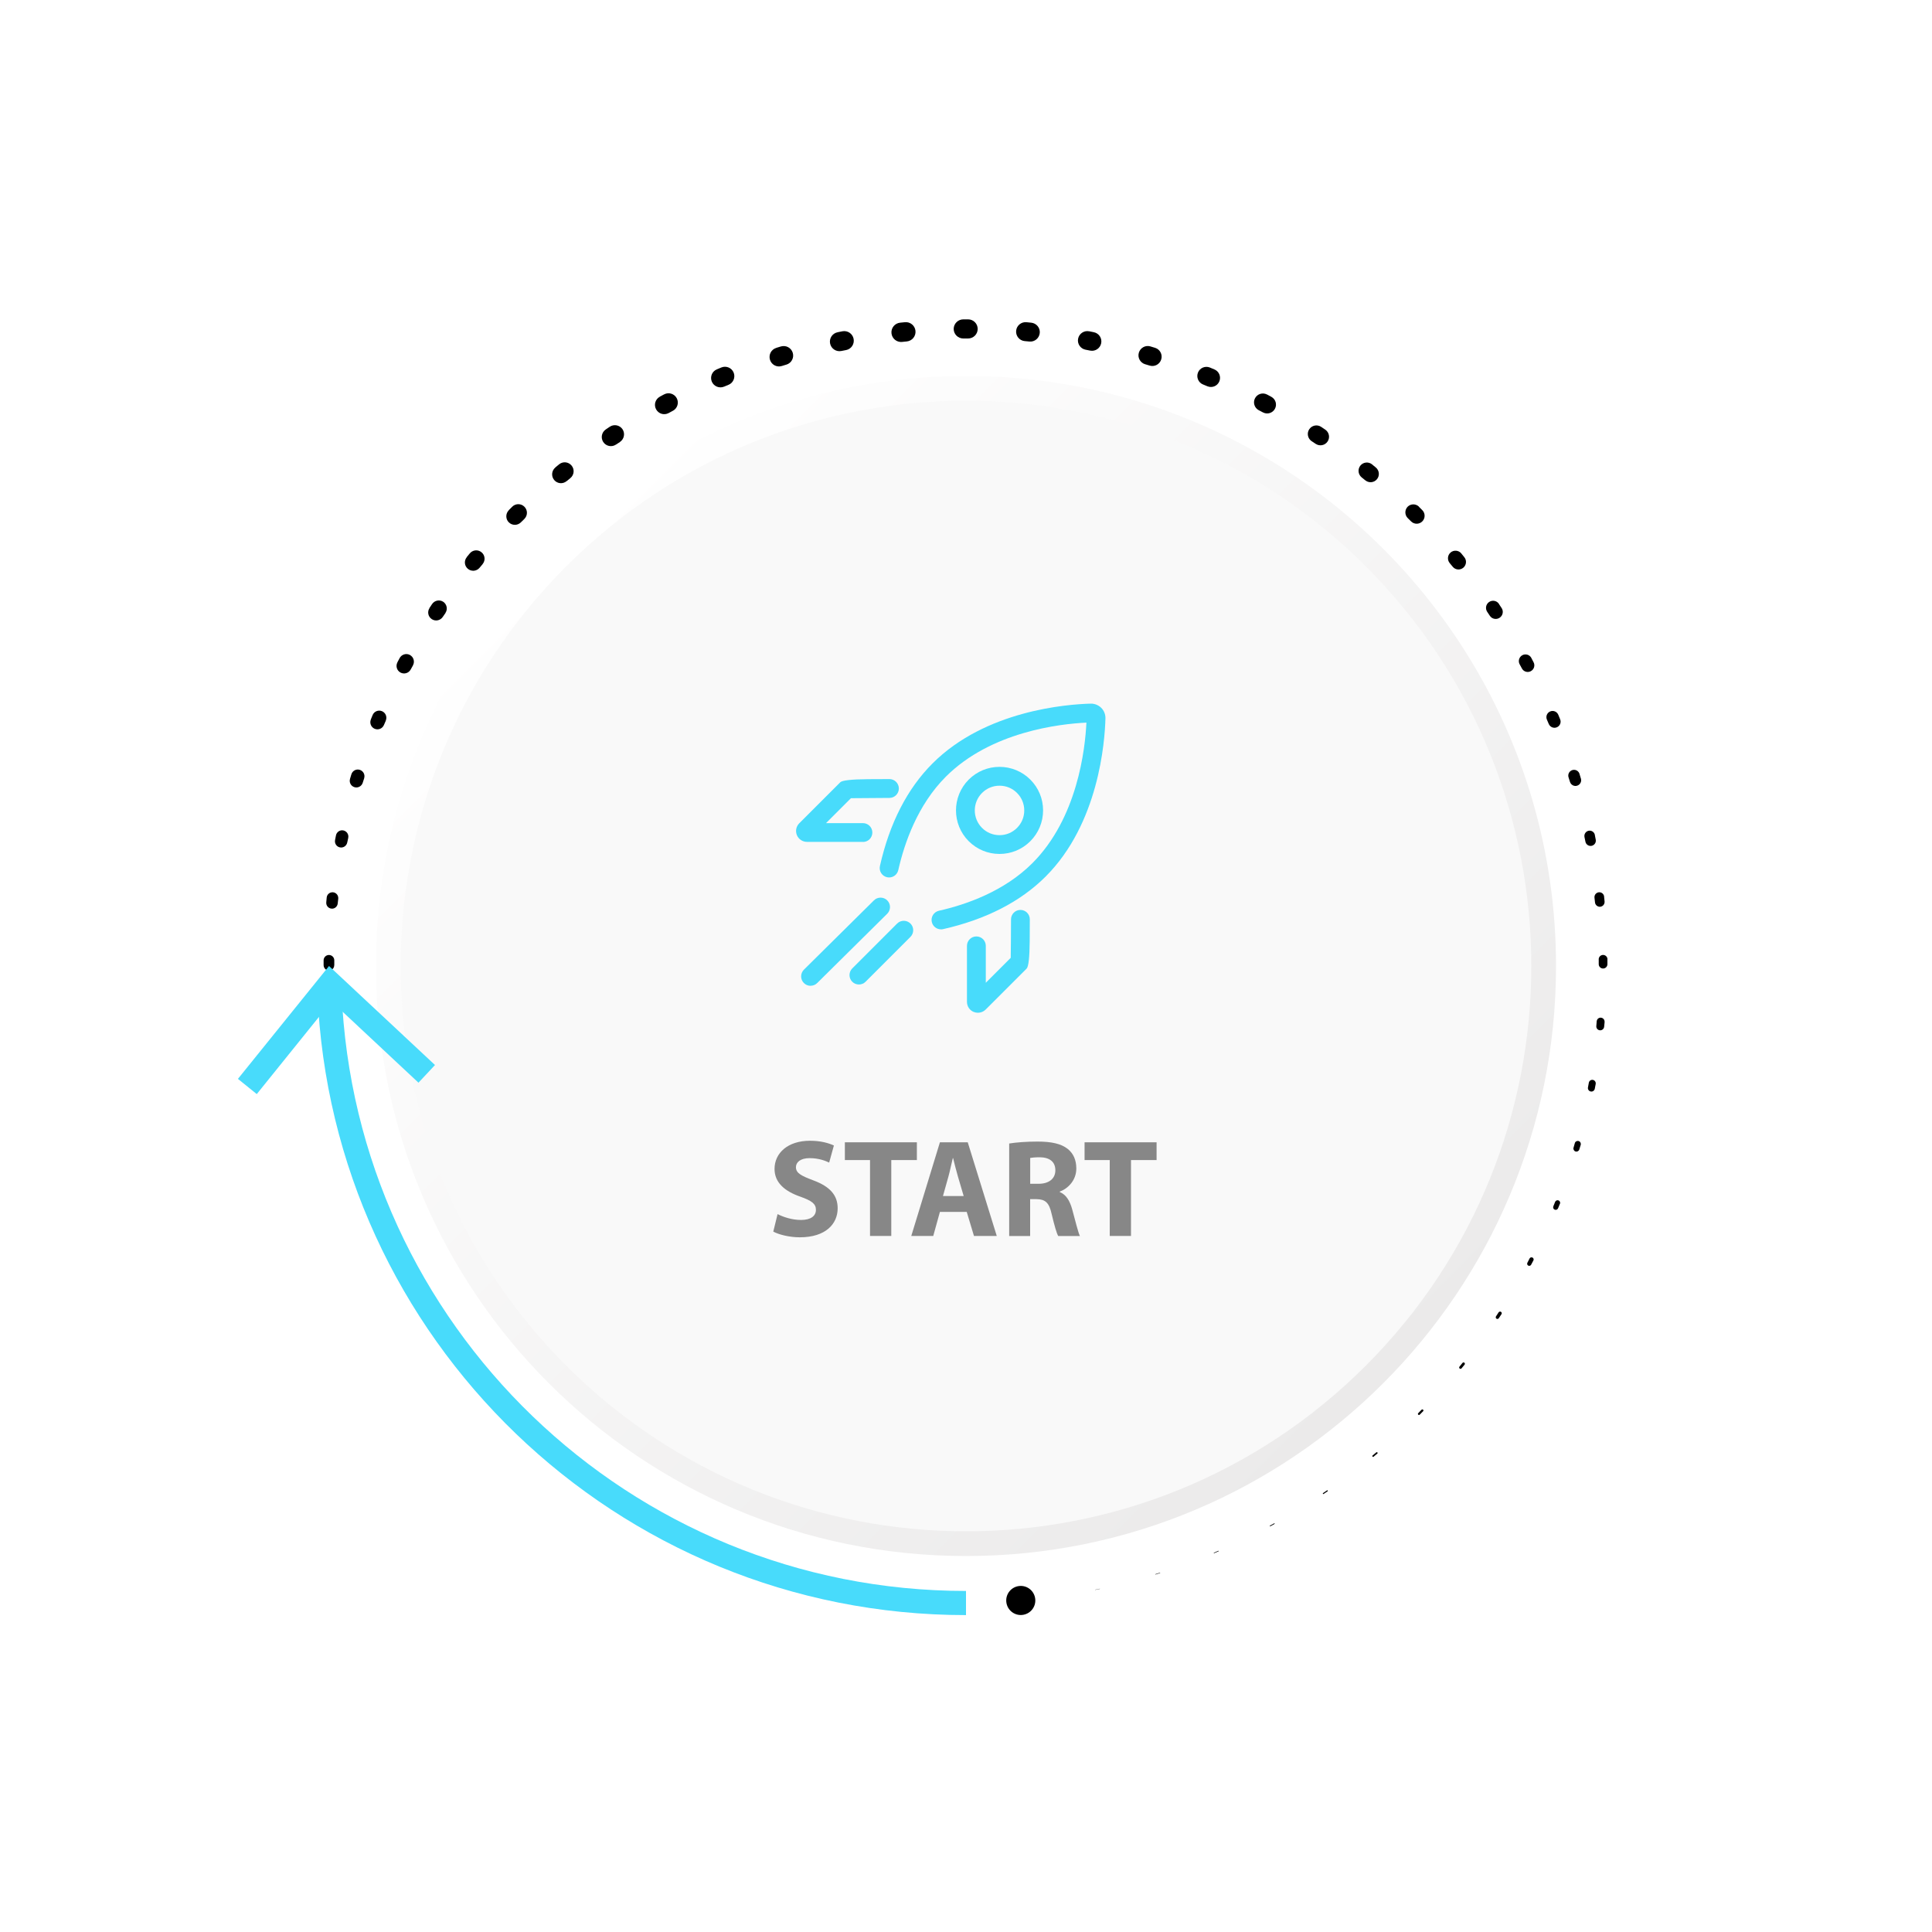
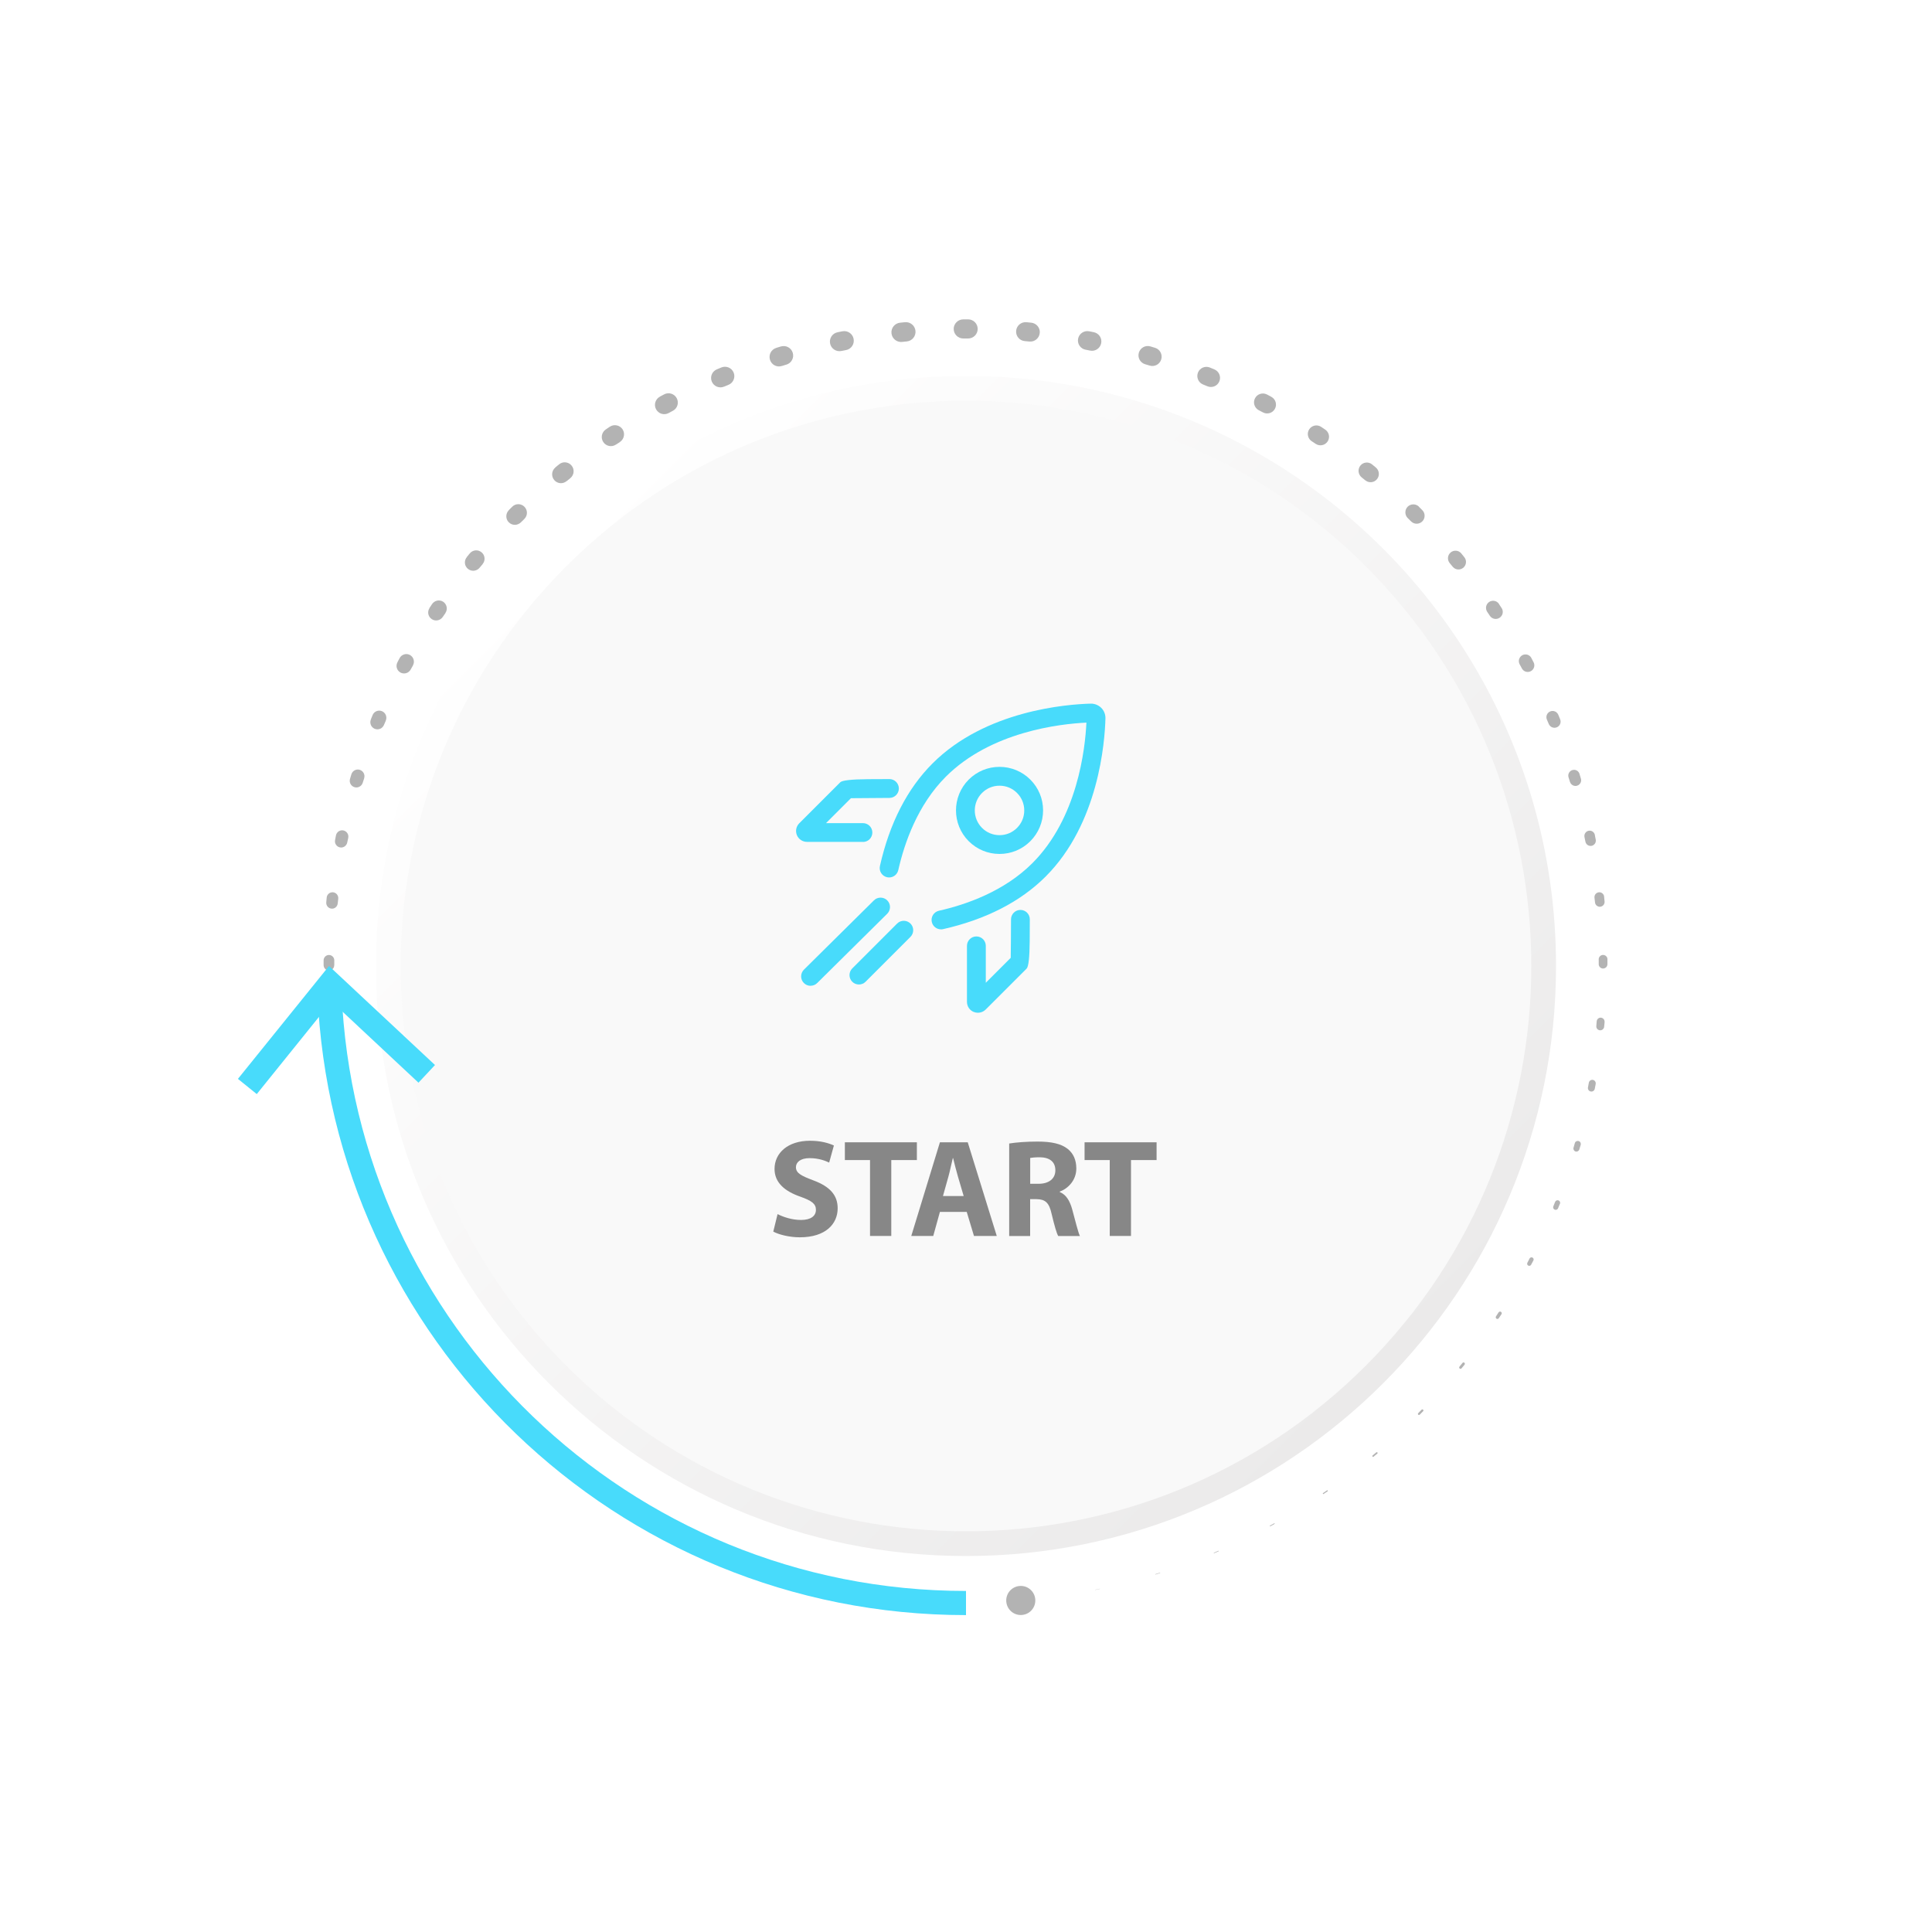
<svg xmlns="http://www.w3.org/2000/svg" id="Layer_1" viewBox="0 0 400 400">
  <defs>
-     <style>.cls-1{fill:url(#linear-gradient);}.cls-2{fill:#f9f9f9;}.cls-3{fill:#878787;}.cls-4{fill:#48dbfb;}.cls-5{fill:none;stroke:#48dbfb;stroke-miterlimit:10;stroke-width:5px;}</style>
+     <style>.cls-1{fill:url(#linear-gradient);}.cls-2{fill:#f9f9f9;}.cls-3{fill:#b3b3b3;}.cls-4{fill:#878787;}.cls-5{fill:#48dbfb;}.cls-6{fill:none;stroke:#48dbfb;stroke-miterlimit:10;stroke-width:5px;}</style>
    <linearGradient id="linear-gradient" x1="453.04" y1="113.62" x2="280.28" y2="286.38" gradientTransform="translate(566.66) rotate(-180) scale(1 -1)" gradientUnits="userSpaceOnUse">
      <stop offset="0" stop-color="#fff" />
      <stop offset="1" stop-color="#ebeaea" />
    </linearGradient>
  </defs>
  <g>
-     <polygon points="211.5 331.39 211 331.43 210.99 331.43 211 331.42 211 331.42 211.5 331.38 211.5 331.38 211.5 331.39" />
-     <path d="M199.09,331.92h-.99s-.02-.02-.02-.03c0-.01,.01-.02,.02-.02h.99s.02,.02,.02,.03c0,.01-.01,.02-.02,.02Z" />
-     <path d="M186.21,331.23l-.99-.1s-.04-.02-.04-.05c0-.02,.02-.04,.05-.04h0l.99,.11s.04,.02,.04,.05c0,.02-.02,.04-.05,.04Z" />
-     <path d="M173.45,329.28l-.97-.2s-.05-.04-.05-.07c0-.03,.04-.05,.07-.05h0l.97,.2s.05,.04,.05,.07c0,.03-.04,.05-.07,.05Z" />
-     <path d="M160.95,326.09l-.95-.3s-.07-.06-.05-.1c.01-.04,.06-.07,.1-.05h0l.94,.3s.07,.06,.05,.1c-.01,.04-.06,.06-.1,.05Z" />
-     <path d="M148.81,321.7l-.92-.39c-.06-.03-.09-.1-.07-.16,.03-.06,.1-.09,.16-.07h0l.91,.39c.06,.03,.09,.1,.06,.16-.03,.06-.1,.09-.16,.06Z" />
-     <path d="M137.15,316.16l-.87-.47c-.09-.05-.12-.16-.07-.24,.05-.09,.16-.12,.24-.07h0l.87,.48c.09,.05,.12,.15,.07,.24-.05,.08-.15,.12-.24,.07Z" />
-     <path d="M126.08,309.5l-.82-.56c-.11-.07-.14-.22-.06-.33,.07-.11,.22-.14,.33-.06h0l.82,.56c.11,.07,.13,.22,.06,.32-.07,.11-.22,.13-.32,.06Z" />
-     <path d="M115.7,301.8l-.77-.63c-.12-.1-.14-.29-.04-.41,.1-.12,.29-.14,.41-.04h0l.76,.64c.12,.1,.14,.28,.04,.4-.1,.12-.28,.14-.4,.04Z" />
-     <path d="M106.1,293.14l-.7-.7c-.14-.14-.14-.38,0-.52,.14-.14,.38-.14,.52,0h0l.69,.72c.14,.14,.14,.37,0,.51-.14,.14-.37,.14-.51,0Z" />
-     <path d="M97.38,283.58l-.63-.77c-.16-.2-.13-.49,.06-.65,.2-.16,.49-.13,.65,.06h0l.62,.78c.16,.19,.13,.48-.07,.64-.19,.16-.48,.13-.64-.06Z" />
-     <path d="M89.62,273.22l-.55-.83c-.17-.25-.1-.6,.15-.77s.6-.1,.77,.15h0l.54,.84c.17,.25,.1,.59-.15,.76-.25,.16-.59,.09-.75-.15Z" />
-     <path d="M82.91,262.13l-.47-.88c-.17-.31-.05-.7,.26-.87,.31-.17,.7-.05,.87,.26h0l.45,.89c.16,.31,.04,.7-.27,.86-.31,.16-.69,.04-.86-.26Z" />
-     <path d="M77.31,250.44l-.38-.92c-.16-.38,.02-.81,.4-.96,.38-.16,.81,.02,.96,.4h0l.36,.93h0c.15,.38-.03,.8-.41,.95-.37,.15-.79-.03-.94-.4Z" />
-     <path d="M72.9,238.24l-.29-.96c-.13-.44,.11-.9,.55-1.03,.44-.13,.9,.11,1.03,.55h0v.02l.28,.95h0c.13,.44-.13,.9-.56,1.02-.43,.12-.88-.12-1.01-.55Z" />
-     <path d="M69.69,225.66l-.2-.98c-.1-.5,.22-.98,.72-1.08,.5-.1,.98,.22,1.08,.72h0v.02l.18,.97h0c.09,.5-.24,.98-.73,1.07-.49,.09-.97-.23-1.06-.72Z" />
-     <path d="M67.73,212.81l-.1-1c-.06-.56,.35-1.05,.91-1.11,.56-.06,1.05,.35,1.11,.91h0v.02l.09,.98h0c.05,.56-.36,1.05-.92,1.1-.55,.05-1.03-.36-1.09-.9Z" />
-     <path d="M67,199.83v-1c0-.61,.49-1.11,1.1-1.11,.61,0,1.11,.49,1.11,1.1h0v1.01h-.01c0,.62-.5,1.1-1.11,1.1-.6,0-1.08-.5-1.09-1.1Z" />
-     <path d="M67.55,186.82l.09-1c.06-.66,.65-1.14,1.31-1.08,.66,.06,1.14,.65,1.08,1.31h0v.03l-.11,.98h0c-.07,.66-.66,1.14-1.31,1.06-.65-.07-1.12-.65-1.06-1.3Z" />
-     <path d="M69.37,173.93l.19-.98c.14-.7,.82-1.16,1.52-1.02,.7,.14,1.16,.82,1.02,1.52h0v.03l-.21,.96h0c-.15,.7-.83,1.15-1.52,1-.69-.14-1.13-.82-1-1.5Z" />
-     <path d="M72.46,161.27l.29-.96c.22-.73,.99-1.15,1.72-.93,.73,.22,1.15,.99,.93,1.72h0v.03l-.3,.93h0c-.23,.73-1,1.14-1.73,.91-.72-.23-1.12-.99-.9-1.71Z" />
-     <path d="M76.77,148.97l.38-.93c.31-.75,1.17-1.11,1.93-.8,.75,.31,1.11,1.17,.8,1.93h0v.03l-.39,.9h0c-.32,.76-1.18,1.1-1.93,.78-.74-.32-1.08-1.17-.78-1.91Z" />
-     <path d="M82.27,137.14l.47-.89c.41-.76,1.36-1.06,2.12-.65,.76,.41,1.06,1.36,.65,2.12h0v.03l-.48,.86h0c-.42,.77-1.36,1.04-2.12,.63-.75-.41-1.03-1.35-.63-2.1Z" />
-     <path d="M88.9,125.9l.56-.84c.51-.76,1.54-.97,2.3-.47,.76,.51,.97,1.54,.47,2.3h0v.03l-.56,.81h0c-.52,.76-1.54,.96-2.3,.44-.75-.51-.94-1.53-.44-2.28Z" />
-     <path d="M96.62,115.36l.64-.78c.6-.74,1.69-.85,2.43-.24,.74,.6,.85,1.69,.24,2.43h0v.02l-.63,.75h0c-.61,.74-1.69,.84-2.43,.23-.73-.61-.83-1.68-.23-2.41Z" />
-     <path d="M105.34,105.62l.71-.71c.69-.7,1.82-.7,2.52,0s.7,1.82,0,2.52h-.01v.02l-.71,.69h0c-.7,.7-1.82,.69-2.51,0-.69-.69-.68-1.81,0-2.5Z" />
-     <path d="M114.97,96.78l.78-.64c.78-.65,1.94-.54,2.59,.25,.65,.78,.54,1.94-.25,2.59h-.01v.02l-.77,.62h-.01c-.79,.65-1.94,.53-2.58-.26-.63-.78-.52-1.93,.26-2.57Z" />
-     <path d="M125.42,88.91l.83-.56c.87-.58,2.04-.35,2.63,.51,.58,.87,.35,2.04-.51,2.63h-.01v.02l-.83,.54h-.01c-.87,.58-2.04,.34-2.62-.53-.57-.87-.34-2.03,.52-2.61Z" />
-     <path d="M136.61,82.12l.89-.47c.94-.5,2.1-.15,2.61,.79,.5,.94,.15,2.1-.79,2.61h-.02l-.86,.47h-.01c-.94,.51-2.1,.15-2.6-.79-.5-.94-.15-2.1,.79-2.6Z" />
-     <path d="M148.42,76.47l.93-.39c.99-.41,2.13,.06,2.54,1.05,.41,.99-.06,2.13-1.05,2.54h-.02l-.9,.38h-.01c-.99,.41-2.13-.06-2.54-1.05-.41-.99,.06-2.13,1.05-2.53Z" />
-     <path d="M160.72,72.02l.96-.29c1.04-.31,2.13,.27,2.45,1.31s-.27,2.13-1.31,2.45h-.02l-.94,.29h-.01c-1.04,.32-2.13-.27-2.44-1.31-.31-1.04,.27-2.13,1.31-2.44Z" />
-     <path d="M173.41,68.79l.99-.2c1.07-.21,2.12,.48,2.33,1.56s-.48,2.12-1.56,2.33h-.02l-.96,.19h-.01c-1.07,.21-2.11-.49-2.32-1.56-.21-1.07,.48-2.11,1.56-2.32Z" />
-     <path d="M186.35,66.81l1-.1c1.1-.11,2.08,.69,2.19,1.79,.11,1.1-.69,2.08-1.79,2.19h-.01l-.97,.1h-.01c-1.1,.11-2.08-.69-2.19-1.79-.11-1.1,.69-2.08,1.79-2.19h0Z" />
-     <path d="M199.43,66.12h1.01c1.09,0,1.98,.89,1.98,1.98,0,1.09-.89,1.98-1.98,1.98h-1c-1.09,0-1.98-.88-1.99-1.97,0-1.09,.88-1.98,1.98-1.99h0Z" />
-     <path d="M212.51,66.71l1,.1c1.08,.11,1.87,1.07,1.76,2.14-.11,1.08-1.07,1.87-2.14,1.76h0l-.97-.09h-.01c-1.08-.1-1.87-1.06-1.77-2.14,.1-1.08,1.06-1.87,2.14-1.77h0Z" />
-     <path d="M225.47,68.58l.99,.2c1.05,.21,1.74,1.23,1.53,2.28s-1.23,1.74-2.28,1.53h0l-.96-.19h-.01c-1.05-.21-1.74-1.23-1.53-2.28,.21-1.05,1.23-1.74,2.28-1.53h0Z" />
-     <path d="M238.18,71.72l.96,.29c1.02,.31,1.59,1.38,1.28,2.4s-1.38,1.59-2.4,1.28h0l-.93-.28h-.01c-1.02-.31-1.6-1.38-1.29-2.4,.31-1.02,1.38-1.6,2.4-1.29h0Z" />
-     <path d="M250.51,76.1l.93,.39c.96,.4,1.41,1.51,1.01,2.47-.4,.96-1.49,1.41-2.45,1.02h-.01l-.91-.38h-.01c-.97-.4-1.43-1.5-1.04-2.47,.39-.97,1.5-1.43,2.46-1.04h.02Z" />
-     <path d="M262.33,81.68l.89,.48c.89,.48,1.22,1.59,.74,2.48-.48,.88-1.58,1.22-2.46,.75h-.01l-.87-.46h-.01c-.9-.48-1.24-1.59-.77-2.48,.47-.9,1.58-1.24,2.48-.77h.01Z" />
-     <path d="M273.55,88.39l.83,.56c.81,.55,1.03,1.65,.48,2.46-.54,.81-1.64,1.03-2.45,.49h-.01l-.82-.55h-.01c-.82-.55-1.05-1.65-.51-2.47s1.64-1.05,2.46-.51h.01Z" />
-     <path d="M284.07,96.15l.78,.64c.73,.6,.84,1.69,.24,2.42-.6,.73-1.67,.84-2.41,.24h-.01l-.76-.62h0c-.74-.61-.85-1.69-.26-2.43s1.68-.85,2.42-.26h.01Z" />
-     <path d="M293.76,104.91l.71,.71c.64,.64,.64,1.69,0,2.33-.64,.64-1.67,.64-2.31,.01h0l-.7-.69h0c-.65-.65-.66-1.69-.03-2.35,.64-.65,1.69-.66,2.34-.03l.02,.02Z" />
-     <path d="M302.54,114.58l.63,.78c.54,.66,.44,1.64-.22,2.19-.66,.54-1.63,.45-2.17-.2h0l-.63-.76h0c-.55-.67-.47-1.65,.19-2.21,.66-.55,1.64-.47,2.2,.19v.02Z" />
-     <path d="M310.33,125.04l.56,.84c.45,.67,.26,1.58-.41,2.02-.67,.44-1.56,.27-2.01-.39h0l-.55-.82h0c-.46-.68-.29-1.59,.38-2.05,.67-.46,1.58-.29,2.04,.38v.02Z" />
-     <path d="M317.04,136.22l.47,.89c.35,.67,.1,1.49-.57,1.85-.66,.35-1.48,.11-1.84-.55h0l-.47-.87h0c-.37-.67-.12-1.51,.54-1.88,.67-.37,1.5-.12,1.87,.54v.02Z" />
-     <path d="M322.63,147.99l.38,.93c.27,.65-.04,1.4-.69,1.66-.65,.27-1.38-.04-1.66-.68h0l-.39-.91h0c-.28-.66,.02-1.41,.67-1.69s1.4,.02,1.68,.67v.02Z" />
-     <path d="M327.02,160.24l.29,.96c.19,.63-.17,1.28-.79,1.47-.62,.19-1.27-.16-1.47-.78h0l-.3-.95h0c-.2-.63,.15-1.3,.78-1.5s1.29,.15,1.49,.78v.02Z" />
-     <path d="M330.19,172.86l.19,.98c.12,.59-.27,1.16-.86,1.28-.58,.11-1.15-.26-1.27-.84h0l-.2-.97h0c-.12-.6,.25-1.18,.85-1.31,.59-.12,1.17,.25,1.3,.85v.02Z" />
-     <path d="M332.11,185.64l.1,1c.05,.55-.35,1.03-.89,1.09-.54,.05-1.03-.34-1.09-.88h0l-.11-.99h0c-.06-.56,.33-1.05,.89-1.12,.55-.06,1.05,.33,1.11,.89h0Z" />
-     <path d="M332.8,198.62v1c0,.5-.4,.9-.9,.9-.49,0-.9-.4-.9-.89h0v-.99h-.01c0-.51,.39-.92,.9-.93,.5,0,.92,.39,.92,.9h0Z" />
-     <path d="M332.22,211.59l-.1,.99c-.04,.45-.44,.77-.89,.73-.44-.04-.77-.43-.73-.87h0l.08-.99h0c.04-.46,.43-.79,.88-.75s.78,.43,.75,.88h0Z" />
-     <path d="M330.37,224.44l-.19,.98c-.08,.39-.45,.64-.84,.56-.39-.08-.64-.45-.57-.83h0l.18-.98h0c.07-.4,.45-.66,.84-.59,.39,.07,.65,.45,.58,.84h0Z" />
-     <path d="M327.27,237.03l-.29,.95c-.1,.33-.45,.52-.78,.42-.33-.1-.51-.45-.42-.77l.27-.95c.09-.34,.44-.53,.78-.44,.34,.09,.53,.44,.44,.78h0Z" />
-     <path d="M322.96,249.24l-.38,.92c-.11,.27-.42,.4-.69,.29-.27-.11-.4-.42-.29-.69l.37-.92c.11-.28,.42-.41,.7-.31,.28,.11,.41,.42,.31,.7h0Z" />
-     <path d="M317.47,260.97l-.47,.88c-.11,.21-.38,.29-.59,.18-.21-.11-.29-.38-.18-.59l.45-.88c.11-.22,.38-.31,.6-.2,.22,.11,.31,.38,.2,.6h0Z" />
-     <path d="M310.86,272.09l-.55,.83c-.11,.16-.32,.2-.48,.1-.16-.1-.2-.32-.1-.48l.54-.83c.1-.16,.32-.21,.49-.11,.16,.1,.21,.32,.11,.49h0Z" />
-     <path d="M303.23,282.53l-.63,.77c-.1,.12-.27,.14-.39,.04-.12-.1-.14-.27-.04-.39l.62-.77c.1-.12,.27-.14,.39-.05,.12,.1,.14,.27,.05,.39h0Z" />
-     <path d="M294.64,292.18l-.7,.71c-.09,.09-.23,.09-.31,0-.09-.09-.09-.23,0-.31l.69-.71c.09-.09,.23-.09,.32,0,.09,.09,.09,.23,0,.32h0Z" />
-     <path d="M285.15,300.95l-.76,.64c-.07,.06-.17,.05-.23-.02-.06-.07-.05-.17,.02-.23l.76-.64c.07-.06,.18-.05,.24,.02,.06,.07,.05,.18-.02,.24h0Z" />
-     <path d="M274.86,308.75l-.82,.56c-.05,.03-.12,.02-.15-.03-.03-.05-.02-.12,.03-.15l.82-.56c.05-.04,.12-.02,.16,.03,.04,.05,.02,.12-.03,.16h0Z" />
-     <path d="M263.87,315.52l-.87,.48s-.08,0-.1-.03c-.02-.04,0-.08,.03-.1l.87-.48s.08,0,.1,.03c.02,.04,0,.08-.03,.1h0Z" />
-     <path d="M252.28,321.18l-.91,.39s-.06,0-.07-.03c-.01-.03,0-.06,.03-.07l.91-.39s.06,0,.08,.03c.01,.03,0,.06-.03,.08h0Z" />
-     <path d="M240.19,325.68l-.95,.3s-.04,0-.05-.02c0-.02,0-.04,.02-.05l.95-.3s.04,0,.05,.02c0,.02,0,.04-.02,.05h0Z" />
-     <path d="M227.71,328.97l-.97,.2s-.02,0-.02-.01c0-.01,0-.02,.01-.02l.97-.21s.02,0,.02,.02c0,.01,0,.02-.02,.02h0Z" />
-     <polygon points="214.84 331.05 214.34 331.1 214.84 331.05 214.84 331.05" />
-     <path d="M211.09,328.36c1.66-.14,3.11,1.09,3.25,2.75,.14,1.66-1.09,3.11-2.75,3.25-1.66,.14-3.11-1.09-3.25-2.75-.14-1.66,1.09-3.11,2.75-3.25Z" />
+     <polygon class="cls-3" points="211.5 331.39 211 331.43 210.99 331.43 211 331.42 211 331.42 211.5 331.38 211.5 331.38 211.5 331.39" />
+     <path class="cls-3" d="M199.09,331.92h-.99s-.02-.02-.02-.03c0-.01,.01-.02,.02-.02h.99s.02,.02,.02,.03c0,.01-.01,.02-.02,.02Z" />
+     <path class="cls-3" d="M186.21,331.23l-.99-.1s-.04-.02-.04-.05c0-.02,.02-.04,.05-.04h0l.99,.11s.04,.02,.04,.05c0,.02-.02,.04-.05,.04Z" />
+     <path class="cls-3" d="M173.45,329.28l-.97-.2s-.05-.04-.05-.07c0-.03,.04-.05,.07-.05h0l.97,.2s.05,.04,.05,.07c0,.03-.04,.05-.07,.05Z" />
+     <path class="cls-3" d="M160.95,326.09l-.95-.3s-.07-.06-.05-.1c.01-.04,.06-.07,.1-.05h0l.94,.3s.07,.06,.05,.1c-.01,.04-.06,.06-.1,.05Z" />
+     <path class="cls-3" d="M148.81,321.7l-.92-.39c-.06-.03-.09-.1-.07-.16,.03-.06,.1-.09,.16-.07h0l.91,.39c.06,.03,.09,.1,.06,.16-.03,.06-.1,.09-.16,.06Z" />
+     <path class="cls-3" d="M137.15,316.16l-.87-.47c-.09-.05-.12-.16-.07-.24,.05-.09,.16-.12,.24-.07h0l.87,.48c.09,.05,.12,.15,.07,.24-.05,.08-.15,.12-.24,.07Z" />
+     <path class="cls-3" d="M126.08,309.5l-.82-.56c-.11-.07-.14-.22-.06-.33,.07-.11,.22-.14,.33-.06h0l.82,.56c.11,.07,.13,.22,.06,.32-.07,.11-.22,.13-.32,.06Z" />
+     <path class="cls-3" d="M115.7,301.8l-.77-.63c-.12-.1-.14-.29-.04-.41,.1-.12,.29-.14,.41-.04h0l.76,.64c.12,.1,.14,.28,.04,.4-.1,.12-.28,.14-.4,.04Z" />
+     <path class="cls-3" d="M106.1,293.14l-.7-.7c-.14-.14-.14-.38,0-.52,.14-.14,.38-.14,.52,0h0l.69,.72c.14,.14,.14,.37,0,.51-.14,.14-.37,.14-.51,0Z" />
+     <path class="cls-3" d="M97.38,283.58l-.63-.77c-.16-.2-.13-.49,.06-.65,.2-.16,.49-.13,.65,.06h0l.62,.78c.16,.19,.13,.48-.07,.64-.19,.16-.48,.13-.64-.06Z" />
+     <path class="cls-3" d="M89.62,273.22l-.55-.83c-.17-.25-.1-.6,.15-.77s.6-.1,.77,.15h0l.54,.84c.17,.25,.1,.59-.15,.76-.25,.16-.59,.09-.75-.15Z" />
+     <path class="cls-3" d="M82.91,262.13l-.47-.88c-.17-.31-.05-.7,.26-.87,.31-.17,.7-.05,.87,.26h0l.45,.89c.16,.31,.04,.7-.27,.86-.31,.16-.69,.04-.86-.26Z" />
+     <path class="cls-3" d="M77.31,250.44l-.38-.92c-.16-.38,.02-.81,.4-.96,.38-.16,.81,.02,.96,.4h0l.36,.93h0c.15,.38-.03,.8-.41,.95-.37,.15-.79-.03-.94-.4Z" />
+     <path class="cls-3" d="M72.9,238.24l-.29-.96c-.13-.44,.11-.9,.55-1.03,.44-.13,.9,.11,1.03,.55h0v.02l.28,.95h0c.13,.44-.13,.9-.56,1.02-.43,.12-.88-.12-1.01-.55Z" />
+     <path class="cls-3" d="M69.69,225.66l-.2-.98c-.1-.5,.22-.98,.72-1.08,.5-.1,.98,.22,1.08,.72h0v.02l.18,.97h0c.09,.5-.24,.98-.73,1.07-.49,.09-.97-.23-1.06-.72Z" />
+     <path class="cls-3" d="M67.73,212.81l-.1-1c-.06-.56,.35-1.05,.91-1.11,.56-.06,1.05,.35,1.11,.91h0v.02l.09,.98h0c.05,.56-.36,1.05-.92,1.1-.55,.05-1.03-.36-1.09-.9Z" />
+     <path class="cls-3" d="M67,199.83v-1c0-.61,.49-1.11,1.1-1.11,.61,0,1.11,.49,1.11,1.1h0v1.01h-.01c0,.62-.5,1.1-1.11,1.1-.6,0-1.08-.5-1.09-1.1Z" />
+     <path class="cls-3" d="M67.55,186.82l.09-1c.06-.66,.65-1.14,1.31-1.08,.66,.06,1.14,.65,1.08,1.31h0v.03l-.11,.98h0c-.07,.66-.66,1.14-1.31,1.06-.65-.07-1.12-.65-1.06-1.3Z" />
+     <path class="cls-3" d="M69.37,173.93l.19-.98c.14-.7,.82-1.16,1.52-1.02,.7,.14,1.16,.82,1.02,1.52h0v.03l-.21,.96h0c-.15,.7-.83,1.15-1.52,1-.69-.14-1.13-.82-1-1.5Z" />
+     <path class="cls-3" d="M72.46,161.27l.29-.96c.22-.73,.99-1.15,1.72-.93,.73,.22,1.15,.99,.93,1.72h0v.03l-.3,.93h0c-.23,.73-1,1.14-1.73,.91-.72-.23-1.12-.99-.9-1.71Z" />
+     <path class="cls-3" d="M76.77,148.97l.38-.93c.31-.75,1.17-1.11,1.93-.8,.75,.31,1.11,1.17,.8,1.93h0v.03l-.39,.9h0c-.32,.76-1.18,1.1-1.93,.78-.74-.32-1.08-1.17-.78-1.91Z" />
+     <path class="cls-3" d="M82.27,137.14l.47-.89c.41-.76,1.36-1.06,2.12-.65,.76,.41,1.06,1.36,.65,2.12h0v.03l-.48,.86h0c-.42,.77-1.36,1.04-2.12,.63-.75-.41-1.03-1.35-.63-2.1Z" />
+     <path class="cls-3" d="M88.9,125.9l.56-.84c.51-.76,1.54-.97,2.3-.47,.76,.51,.97,1.54,.47,2.3h0v.03l-.56,.81h0c-.52,.76-1.54,.96-2.3,.44-.75-.51-.94-1.53-.44-2.28Z" />
+     <path class="cls-3" d="M96.62,115.36l.64-.78c.6-.74,1.69-.85,2.43-.24,.74,.6,.85,1.69,.24,2.43h0v.02l-.63,.75h0c-.61,.74-1.69,.84-2.43,.23-.73-.61-.83-1.68-.23-2.41Z" />
+     <path class="cls-3" d="M105.34,105.62l.71-.71c.69-.7,1.82-.7,2.52,0s.7,1.82,0,2.52h-.01v.02l-.71,.69h0c-.7,.7-1.82,.69-2.51,0-.69-.69-.68-1.81,0-2.5Z" />
+     <path class="cls-3" d="M114.97,96.78l.78-.64c.78-.65,1.94-.54,2.59,.25,.65,.78,.54,1.94-.25,2.59h-.01v.02l-.77,.62h-.01c-.79,.65-1.94,.53-2.58-.26-.63-.78-.52-1.93,.26-2.57Z" />
+     <path class="cls-3" d="M125.42,88.91l.83-.56c.87-.58,2.04-.35,2.63,.51,.58,.87,.35,2.04-.51,2.63h-.01v.02l-.83,.54h-.01c-.87,.58-2.04,.34-2.62-.53-.57-.87-.34-2.03,.52-2.61Z" />
+     <path class="cls-3" d="M136.61,82.12l.89-.47c.94-.5,2.1-.15,2.61,.79,.5,.94,.15,2.1-.79,2.61h-.02l-.86,.47h-.01c-.94,.51-2.1,.15-2.6-.79-.5-.94-.15-2.1,.79-2.6Z" />
+     <path class="cls-3" d="M148.42,76.47l.93-.39c.99-.41,2.13,.06,2.54,1.05,.41,.99-.06,2.13-1.05,2.54h-.02l-.9,.38h-.01c-.99,.41-2.13-.06-2.54-1.05-.41-.99,.06-2.13,1.05-2.53Z" />
+     <path class="cls-3" d="M160.72,72.02l.96-.29c1.04-.31,2.13,.27,2.45,1.31s-.27,2.13-1.31,2.45h-.02l-.94,.29h-.01c-1.04,.32-2.13-.27-2.44-1.31-.31-1.04,.27-2.13,1.31-2.44Z" />
+     <path class="cls-3" d="M173.41,68.79l.99-.2c1.07-.21,2.12,.48,2.33,1.56s-.48,2.12-1.56,2.33h-.02l-.96,.19h-.01c-1.07,.21-2.11-.49-2.32-1.56-.21-1.07,.48-2.11,1.56-2.32Z" />
+     <path class="cls-3" d="M186.35,66.81l1-.1c1.1-.11,2.08,.69,2.19,1.79,.11,1.1-.69,2.08-1.79,2.19h-.01l-.97,.1h-.01c-1.1,.11-2.08-.69-2.19-1.79-.11-1.1,.69-2.08,1.79-2.19h0Z" />
+     <path class="cls-3" d="M199.43,66.12h1.01c1.09,0,1.98,.89,1.98,1.98,0,1.09-.89,1.98-1.98,1.98h-1c-1.09,0-1.98-.88-1.99-1.97,0-1.09,.88-1.98,1.98-1.99h0Z" />
+     <path class="cls-3" d="M212.51,66.71l1,.1c1.08,.11,1.87,1.07,1.76,2.14-.11,1.08-1.07,1.87-2.14,1.76h0l-.97-.09h-.01c-1.08-.1-1.87-1.06-1.77-2.14,.1-1.08,1.06-1.87,2.14-1.77h0Z" />
+     <path class="cls-3" d="M225.47,68.58l.99,.2c1.05,.21,1.74,1.23,1.53,2.28s-1.23,1.74-2.28,1.53h0l-.96-.19h-.01c-1.05-.21-1.74-1.23-1.53-2.28,.21-1.05,1.23-1.74,2.28-1.53h0Z" />
+     <path class="cls-3" d="M238.18,71.72l.96,.29c1.02,.31,1.59,1.38,1.28,2.4s-1.38,1.59-2.4,1.28h0l-.93-.28h-.01c-1.02-.31-1.6-1.38-1.29-2.4,.31-1.02,1.38-1.6,2.4-1.29h0Z" />
+     <path class="cls-3" d="M250.51,76.1l.93,.39c.96,.4,1.41,1.51,1.01,2.47-.4,.96-1.49,1.41-2.45,1.02h-.01l-.91-.38h-.01c-.97-.4-1.43-1.5-1.04-2.47,.39-.97,1.5-1.43,2.46-1.04h.02Z" />
+     <path class="cls-3" d="M262.33,81.68l.89,.48c.89,.48,1.22,1.59,.74,2.48-.48,.88-1.58,1.22-2.46,.75h-.01l-.87-.46h-.01c-.9-.48-1.24-1.59-.77-2.48,.47-.9,1.58-1.24,2.48-.77h.01Z" />
+     <path class="cls-3" d="M273.55,88.39l.83,.56c.81,.55,1.03,1.65,.48,2.46-.54,.81-1.64,1.03-2.45,.49h-.01l-.82-.55h-.01c-.82-.55-1.05-1.65-.51-2.47s1.64-1.05,2.46-.51h.01Z" />
+     <path class="cls-3" d="M284.07,96.15l.78,.64c.73,.6,.84,1.69,.24,2.42-.6,.73-1.67,.84-2.41,.24h-.01l-.76-.62h0c-.74-.61-.85-1.69-.26-2.43s1.68-.85,2.42-.26h.01Z" />
+     <path class="cls-3" d="M293.76,104.91l.71,.71c.64,.64,.64,1.69,0,2.33-.64,.64-1.67,.64-2.31,.01h0l-.7-.69h0c-.65-.65-.66-1.69-.03-2.35,.64-.65,1.69-.66,2.34-.03l.02,.02Z" />
+     <path class="cls-3" d="M302.54,114.58l.63,.78c.54,.66,.44,1.64-.22,2.19-.66,.54-1.63,.45-2.17-.2h0l-.63-.76h0c-.55-.67-.47-1.65,.19-2.21,.66-.55,1.64-.47,2.2,.19v.02Z" />
+     <path class="cls-3" d="M310.33,125.04l.56,.84c.45,.67,.26,1.58-.41,2.02-.67,.44-1.56,.27-2.01-.39h0l-.55-.82h0c-.46-.68-.29-1.59,.38-2.05,.67-.46,1.58-.29,2.04,.38v.02Z" />
+     <path class="cls-3" d="M317.04,136.22l.47,.89c.35,.67,.1,1.49-.57,1.85-.66,.35-1.48,.11-1.84-.55h0l-.47-.87h0c-.37-.67-.12-1.51,.54-1.88,.67-.37,1.5-.12,1.87,.54v.02Z" />
+     <path class="cls-3" d="M322.63,147.99l.38,.93c.27,.65-.04,1.4-.69,1.66-.65,.27-1.38-.04-1.66-.68h0l-.39-.91h0c-.28-.66,.02-1.41,.67-1.69s1.4,.02,1.68,.67v.02Z" />
+     <path class="cls-3" d="M327.02,160.24l.29,.96c.19,.63-.17,1.28-.79,1.47-.62,.19-1.27-.16-1.47-.78h0l-.3-.95h0c-.2-.63,.15-1.3,.78-1.5s1.29,.15,1.49,.78v.02Z" />
+     <path class="cls-3" d="M330.19,172.86l.19,.98c.12,.59-.27,1.16-.86,1.28-.58,.11-1.15-.26-1.27-.84h0l-.2-.97h0c-.12-.6,.25-1.18,.85-1.31,.59-.12,1.17,.25,1.3,.85v.02Z" />
+     <path class="cls-3" d="M332.11,185.64l.1,1c.05,.55-.35,1.03-.89,1.09-.54,.05-1.03-.34-1.09-.88h0l-.11-.99h0c-.06-.56,.33-1.05,.89-1.12,.55-.06,1.05,.33,1.11,.89h0Z" />
+     <path class="cls-3" d="M332.8,198.62v1c0,.5-.4,.9-.9,.9-.49,0-.9-.4-.9-.89h0v-.99h-.01c0-.51,.39-.92,.9-.93,.5,0,.92,.39,.92,.9h0Z" />
+     <path class="cls-3" d="M332.22,211.59l-.1,.99c-.04,.45-.44,.77-.89,.73-.44-.04-.77-.43-.73-.87h0l.08-.99h0c.04-.46,.43-.79,.88-.75s.78,.43,.75,.88h0Z" />
+     <path class="cls-3" d="M330.37,224.44l-.19,.98c-.08,.39-.45,.64-.84,.56-.39-.08-.64-.45-.57-.83h0l.18-.98h0c.07-.4,.45-.66,.84-.59,.39,.07,.65,.45,.58,.84h0Z" />
+     <path class="cls-3" d="M327.27,237.03l-.29,.95c-.1,.33-.45,.52-.78,.42-.33-.1-.51-.45-.42-.77l.27-.95c.09-.34,.44-.53,.78-.44,.34,.09,.53,.44,.44,.78h0Z" />
+     <path class="cls-3" d="M322.96,249.24l-.38,.92c-.11,.27-.42,.4-.69,.29-.27-.11-.4-.42-.29-.69l.37-.92c.11-.28,.42-.41,.7-.31,.28,.11,.41,.42,.31,.7h0Z" />
+     <path class="cls-3" d="M317.47,260.97l-.47,.88c-.11,.21-.38,.29-.59,.18-.21-.11-.29-.38-.18-.59l.45-.88c.11-.22,.38-.31,.6-.2,.22,.11,.31,.38,.2,.6h0Z" />
+     <path class="cls-3" d="M310.86,272.09l-.55,.83c-.11,.16-.32,.2-.48,.1-.16-.1-.2-.32-.1-.48l.54-.83c.1-.16,.32-.21,.49-.11,.16,.1,.21,.32,.11,.49h0Z" />
+     <path class="cls-3" d="M303.23,282.53l-.63,.77c-.1,.12-.27,.14-.39,.04-.12-.1-.14-.27-.04-.39l.62-.77c.1-.12,.27-.14,.39-.05,.12,.1,.14,.27,.05,.39h0Z" />
+     <path class="cls-3" d="M294.64,292.18l-.7,.71c-.09,.09-.23,.09-.31,0-.09-.09-.09-.23,0-.31l.69-.71c.09-.09,.23-.09,.32,0,.09,.09,.09,.23,0,.32h0Z" />
+     <path class="cls-3" d="M285.15,300.95l-.76,.64c-.07,.06-.17,.05-.23-.02-.06-.07-.05-.17,.02-.23l.76-.64c.07-.06,.18-.05,.24,.02,.06,.07,.05,.18-.02,.24h0Z" />
+     <path class="cls-3" d="M274.86,308.75l-.82,.56c-.05,.03-.12,.02-.15-.03-.03-.05-.02-.12,.03-.15l.82-.56c.05-.04,.12-.02,.16,.03,.04,.05,.02,.12-.03,.16h0Z" />
+     <path class="cls-3" d="M263.87,315.52l-.87,.48s-.08,0-.1-.03c-.02-.04,0-.08,.03-.1l.87-.48s.08,0,.1,.03c.02,.04,0,.08-.03,.1h0Z" />
+     <path class="cls-3" d="M252.28,321.18l-.91,.39s-.06,0-.07-.03c-.01-.03,0-.06,.03-.07l.91-.39s.06,0,.08,.03c.01,.03,0,.06-.03,.08h0Z" />
+     <path class="cls-3" d="M240.19,325.68l-.95,.3s-.04,0-.05-.02c0-.02,0-.04,.02-.05l.95-.3s.04,0,.05,.02c0,.02,0,.04-.02,.05h0Z" />
+     <path class="cls-3" d="M227.71,328.97l-.97,.2s-.02,0-.02-.01c0-.01,0-.02,.01-.02l.97-.21s.02,0,.02,.02c0,.01,0,.02-.02,.02h0Z" />
+     <polygon class="cls-3" points="214.84 331.05 214.34 331.1 214.84 331.05 214.84 331.05" />
+     <path class="cls-3" d="M211.09,328.36c1.66-.14,3.11,1.09,3.25,2.75,.14,1.66-1.09,3.11-2.75,3.25-1.66,.14-3.11-1.09-3.25-2.75-.14-1.66,1.09-3.11,2.75-3.25Z" />
  </g>
  <path class="cls-1" d="M77.84,200c0,67.47,54.69,122.16,122.16,122.16s122.16-54.69,122.16-122.16c0-47.78-27.43-89.15-67.41-109.23-8.38-4.21-17.31-7.48-26.65-9.68-9.02-2.13-18.43-3.25-28.1-3.25-67.47,0-122.16,54.69-122.16,122.16Z" />
  <circle class="cls-2" cx="200" cy="200" r="117.04" transform="translate(-82.84 200) rotate(-45)" />
  <g>
-     <path class="cls-3" d="M160.99,251.37c1.18,.6,2.99,1.21,4.86,1.21,2.02,0,3.08-.83,3.08-2.1s-.92-1.9-3.25-2.73c-3.22-1.12-5.32-2.91-5.32-5.73,0-3.31,2.76-5.84,7.34-5.84,2.19,0,3.8,.46,4.95,.98l-.98,3.54c-.78-.37-2.16-.92-4.06-.92s-2.82,.86-2.82,1.87c0,1.24,1.09,1.78,3.6,2.73,3.42,1.27,5.04,3.05,5.04,5.78,0,3.25-2.5,6.01-7.83,6.01-2.22,0-4.4-.58-5.5-1.18l.89-3.63Z" />
-     <path class="cls-3" d="M180.13,240.18h-5.21v-3.68h14.91v3.68h-5.3v15.71h-4.4v-15.71Z" />
-     <path class="cls-3" d="M194.6,250.91l-1.38,4.98h-4.55l5.93-19.39h5.76l6.01,19.39h-4.72l-1.5-4.98h-5.55Zm4.92-3.28l-1.21-4.11c-.34-1.15-.69-2.59-.98-3.74h-.06c-.29,1.15-.58,2.62-.89,3.74l-1.15,4.11h4.29Z" />
-     <path class="cls-3" d="M208.95,236.75c1.41-.23,3.51-.4,5.84-.4,2.88,0,4.89,.43,6.27,1.52,1.15,.92,1.78,2.27,1.78,4.06,0,2.47-1.76,4.17-3.43,4.78v.09c1.35,.55,2.1,1.84,2.59,3.63,.6,2.19,1.21,4.72,1.58,5.47h-4.49c-.32-.55-.78-2.13-1.35-4.52-.52-2.42-1.35-3.08-3.14-3.11h-1.32v7.63h-4.34v-19.14Zm4.34,8.34h1.73c2.19,0,3.48-1.09,3.48-2.79,0-1.78-1.21-2.68-3.22-2.7-1.07,0-1.67,.09-1.99,.14v5.35Z" />
-     <path class="cls-3" d="M229.76,240.18h-5.21v-3.68h14.91v3.68h-5.3v15.71h-4.4v-15.71Z" />
+     <path class="cls-4" d="M160.99,251.37c1.18,.6,2.99,1.21,4.86,1.21,2.02,0,3.08-.83,3.08-2.1s-.92-1.9-3.25-2.73c-3.22-1.12-5.32-2.91-5.32-5.73,0-3.31,2.76-5.84,7.34-5.84,2.19,0,3.8,.46,4.95,.98l-.98,3.54c-.78-.37-2.16-.92-4.06-.92s-2.82,.86-2.82,1.87c0,1.24,1.09,1.78,3.6,2.73,3.42,1.27,5.04,3.05,5.04,5.78,0,3.25-2.5,6.01-7.83,6.01-2.22,0-4.4-.58-5.5-1.18l.89-3.63Z" />
+     <path class="cls-4" d="M180.13,240.18h-5.21v-3.68h14.91v3.68h-5.3v15.71h-4.4v-15.71Z" />
+     <path class="cls-4" d="M194.6,250.91l-1.38,4.98h-4.55l5.93-19.39h5.76l6.01,19.39h-4.72l-1.5-4.98h-5.55Zm4.92-3.28l-1.21-4.11c-.34-1.15-.69-2.59-.98-3.74h-.06c-.29,1.15-.58,2.62-.89,3.74l-1.15,4.11h4.29Z" />
+     <path class="cls-4" d="M208.95,236.75c1.41-.23,3.51-.4,5.84-.4,2.88,0,4.89,.43,6.27,1.52,1.15,.92,1.78,2.27,1.78,4.06,0,2.47-1.76,4.17-3.43,4.78v.09c1.35,.55,2.1,1.84,2.59,3.63,.6,2.19,1.21,4.72,1.58,5.47h-4.49c-.32-.55-.78-2.13-1.35-4.52-.52-2.42-1.35-3.08-3.14-3.11h-1.32v7.63h-4.34v-19.14Zm4.34,8.34h1.73c2.19,0,3.48-1.09,3.48-2.79,0-1.78-1.21-2.68-3.22-2.7-1.07,0-1.67,.09-1.99,.14v5.35Z" />
+     <path class="cls-4" d="M229.76,240.18h-5.21v-3.68h14.91v3.68h-5.3v15.71h-4.4v-15.71Z" />
  </g>
  <g>
-     <path class="cls-4" d="M194.82,192.41c-.89,0-1.69-.61-1.9-1.52-.24-1.05,.42-2.09,1.47-2.33,5.6-1.26,13.5-4,19.35-9.85,9.33-9.33,10.93-23.61,11.19-29.1-5.49,.26-19.77,1.86-29.1,11.19-5.85,5.85-8.59,13.75-9.85,19.35-.24,1.05-1.28,1.71-2.33,1.47-1.05-.24-1.71-1.28-1.47-2.33,2-8.87,5.67-16.02,10.9-21.24,10.97-10.97,27.82-12.24,32.73-12.37,.81-.02,1.61,.3,2.19,.87,.58,.58,.89,1.37,.87,2.19-.13,4.9-1.4,21.76-12.37,32.73-5.23,5.23-12.38,8.89-21.25,10.9-.14,.03-.29,.05-.43,.05Z" />
-     <path class="cls-4" d="M167.81,204.1c-.5,0-1-.19-1.38-.58-.76-.76-.75-2,.01-2.76l14.5-14.35c.76-.76,2-.75,2.76,.01,.76,.76,.75,2-.01,2.76l-14.5,14.35c-.38,.38-.88,.56-1.37,.56Z" />
-     <path class="cls-4" d="M177.83,203.83c-.5,0-1-.19-1.38-.57-.76-.76-.76-1.99,0-2.76l9.29-9.29c.76-.76,1.99-.76,2.76,0,.76,.76,.76,1.99,0,2.76l-9.29,9.29c-.38,.38-.88,.57-1.38,.57Z" />
-     <path class="cls-4" d="M206.94,176.8c-2.41,0-4.67-.94-6.38-2.64-3.51-3.52-3.51-9.23,0-12.75,1.7-1.7,3.97-2.64,6.38-2.64s4.67,.94,6.38,2.64c1.7,1.7,2.64,3.97,2.64,6.37s-.94,4.67-2.64,6.38h0c-1.7,1.7-3.97,2.64-6.37,2.64Zm0-14.13c-1.37,0-2.65,.53-3.62,1.5-2,2-2,5.24,0,7.24,.97,.97,2.25,1.5,3.62,1.5s2.65-.53,3.62-1.5h0c.97-.97,1.5-2.25,1.5-3.62s-.53-2.65-1.5-3.62c-.97-.97-2.25-1.5-3.62-1.5Z" />
-     <path class="cls-4" d="M202.46,209.68c-.29,0-.59-.06-.87-.17-.85-.35-1.39-1.17-1.39-2.09v-11.59c0-1.08,.87-1.95,1.95-1.95s1.95,.87,1.95,1.95v7.64l5.16-5.16c.03-1.44,.05-4.88,.06-7.98,0-1.07,.88-1.94,1.95-1.94h0c1.08,0,1.95,.88,1.94,1.96,0,0,0,2.19-.02,4.39q-.04,5.2-.64,5.8l-8.48,8.48c-.43,.43-1.01,.66-1.6,.66Zm7.33-11.91h0Z" />
-     <path class="cls-4" d="M178.67,174.3h-11.59c-.92,0-1.74-.55-2.09-1.39-.35-.85-.16-1.81,.49-2.46l8.49-8.49q.6-.6,5.79-.64c2.2-.02,4.39-.02,4.39-.02h0c1.07,0,1.94,.87,1.95,1.94,0,1.08-.87,1.95-1.94,1.96-3.11,.01-6.55,.04-7.98,.06l-5.16,5.16h7.64c1.08,0,1.95,.87,1.95,1.95s-.87,1.95-1.95,1.95Z" />
+     <path class="cls-5" d="M194.82,192.41c-.89,0-1.69-.61-1.9-1.52-.24-1.05,.42-2.09,1.47-2.33,5.6-1.26,13.5-4,19.35-9.85,9.33-9.33,10.93-23.61,11.19-29.1-5.49,.26-19.77,1.86-29.1,11.19-5.85,5.85-8.59,13.75-9.85,19.35-.24,1.05-1.28,1.71-2.33,1.47-1.05-.24-1.71-1.28-1.47-2.33,2-8.87,5.67-16.02,10.9-21.24,10.97-10.97,27.82-12.24,32.73-12.37,.81-.02,1.61,.3,2.19,.87,.58,.58,.89,1.37,.87,2.19-.13,4.9-1.4,21.76-12.37,32.73-5.23,5.23-12.38,8.89-21.25,10.9-.14,.03-.29,.05-.43,.05Z" />
+     <path class="cls-5" d="M167.81,204.1c-.5,0-1-.19-1.38-.58-.76-.76-.75-2,.01-2.76l14.5-14.35c.76-.76,2-.75,2.76,.01,.76,.76,.75,2-.01,2.76l-14.5,14.35c-.38,.38-.88,.56-1.37,.56Z" />
+     <path class="cls-5" d="M177.83,203.83c-.5,0-1-.19-1.38-.57-.76-.76-.76-1.99,0-2.76l9.29-9.29c.76-.76,1.99-.76,2.76,0,.76,.76,.76,1.99,0,2.76l-9.29,9.29c-.38,.38-.88,.57-1.38,.57Z" />
+     <path class="cls-5" d="M206.94,176.8c-2.41,0-4.67-.94-6.38-2.64-3.51-3.52-3.51-9.23,0-12.75,1.7-1.7,3.97-2.64,6.38-2.64s4.67,.94,6.38,2.64c1.7,1.7,2.64,3.97,2.64,6.37s-.94,4.67-2.64,6.38h0c-1.7,1.7-3.97,2.64-6.37,2.64Zm0-14.13c-1.37,0-2.65,.53-3.62,1.5-2,2-2,5.24,0,7.24,.97,.97,2.25,1.5,3.62,1.5s2.65-.53,3.62-1.5h0c.97-.97,1.5-2.25,1.5-3.62s-.53-2.65-1.5-3.62c-.97-.97-2.25-1.5-3.62-1.5Z" />
+     <path class="cls-5" d="M202.46,209.68c-.29,0-.59-.06-.87-.17-.85-.35-1.39-1.17-1.39-2.09v-11.59c0-1.08,.87-1.95,1.95-1.95s1.95,.87,1.95,1.95v7.64l5.16-5.16c.03-1.44,.05-4.88,.06-7.98,0-1.07,.88-1.94,1.95-1.94h0c1.08,0,1.95,.88,1.94,1.96,0,0,0,2.19-.02,4.39q-.04,5.2-.64,5.8l-8.48,8.48c-.43,.43-1.01,.66-1.6,.66Zm7.33-11.91h0Z" />
+     <path class="cls-5" d="M178.67,174.3h-11.59c-.92,0-1.74-.55-2.09-1.39-.35-.85-.16-1.81,.49-2.46l8.49-8.49q.6-.6,5.79-.64c2.2-.02,4.39-.02,4.39-.02h0c1.07,0,1.94,.87,1.95,1.94,0,1.08-.87,1.95-1.94,1.96-3.11,.01-6.55,.04-7.98,.06l-5.16,5.16h7.64c1.08,0,1.95,.87,1.95,1.95s-.87,1.95-1.95,1.95Z" />
  </g>
  <g>
-     <path class="cls-5" d="M200,331.89c-71.02,0-128.93-56.14-131.78-126.46" />
-     <polygon class="cls-4" points="90.06 220.5 86.64 224.16 68.63 207.32 53.16 226.52 49.26 223.37 68.12 200 90.06 220.5" />
+     <path class="cls-6" d="M200,331.89c-71.02,0-128.93-56.14-131.78-126.46" />
+     <polygon class="cls-5" points="90.06 220.5 86.64 224.16 68.63 207.32 53.16 226.52 49.26 223.37 68.12 200 90.06 220.5" />
  </g>
</svg>
